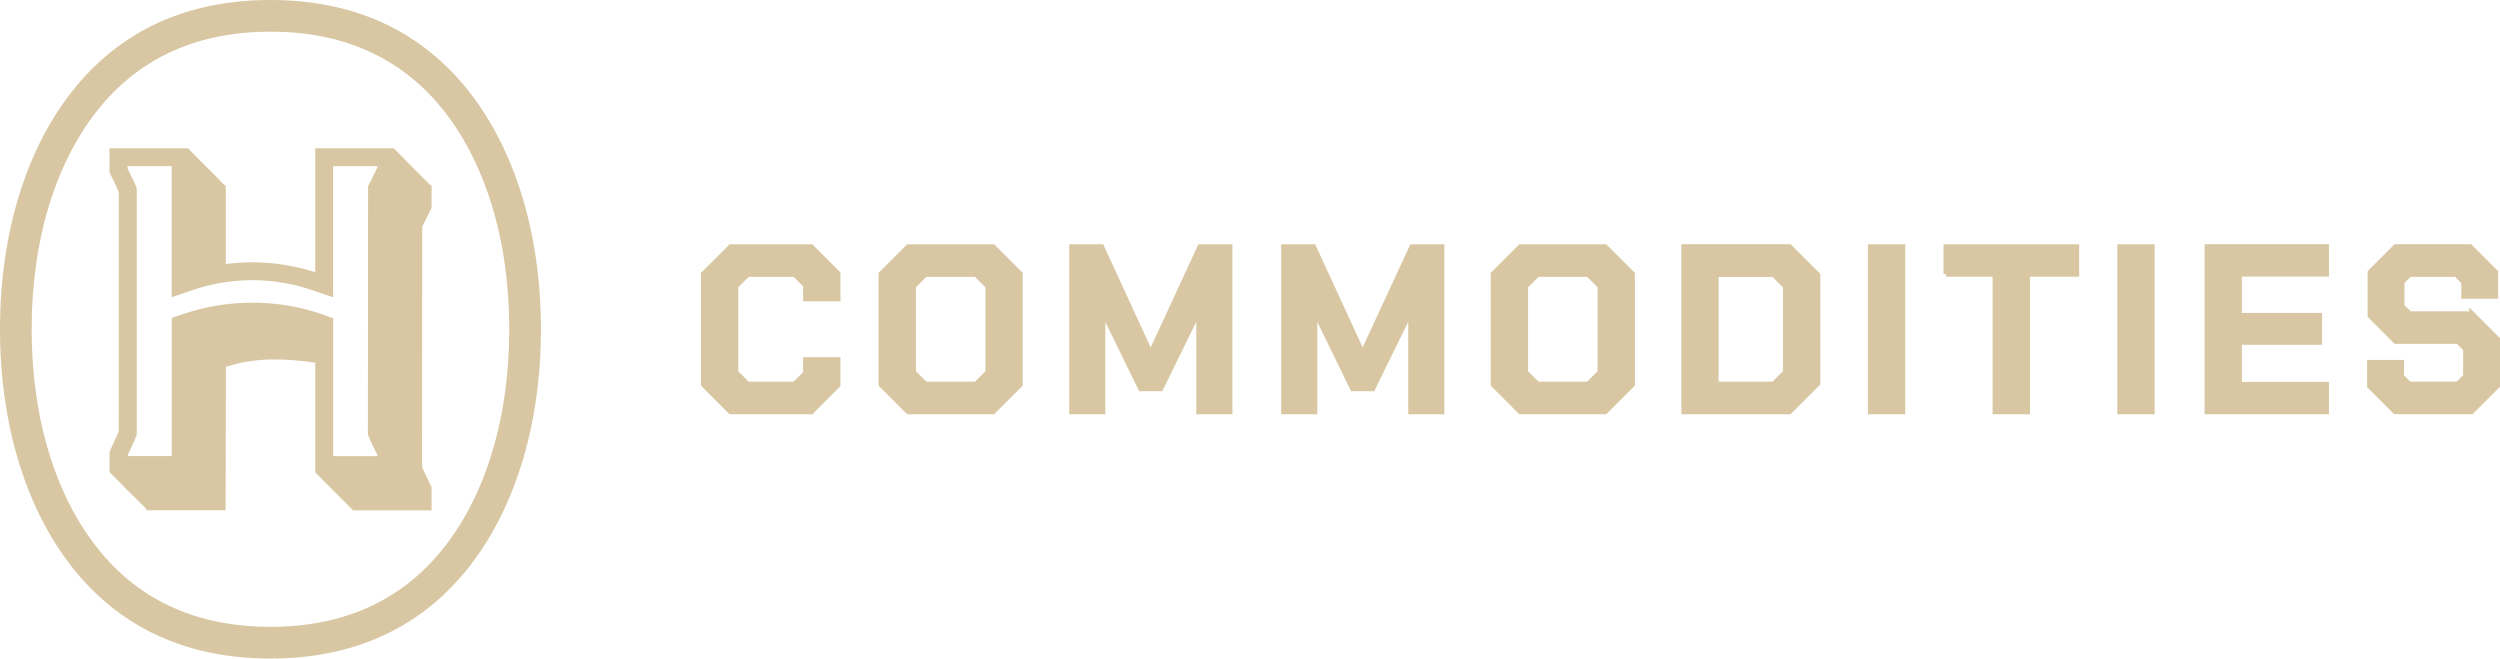
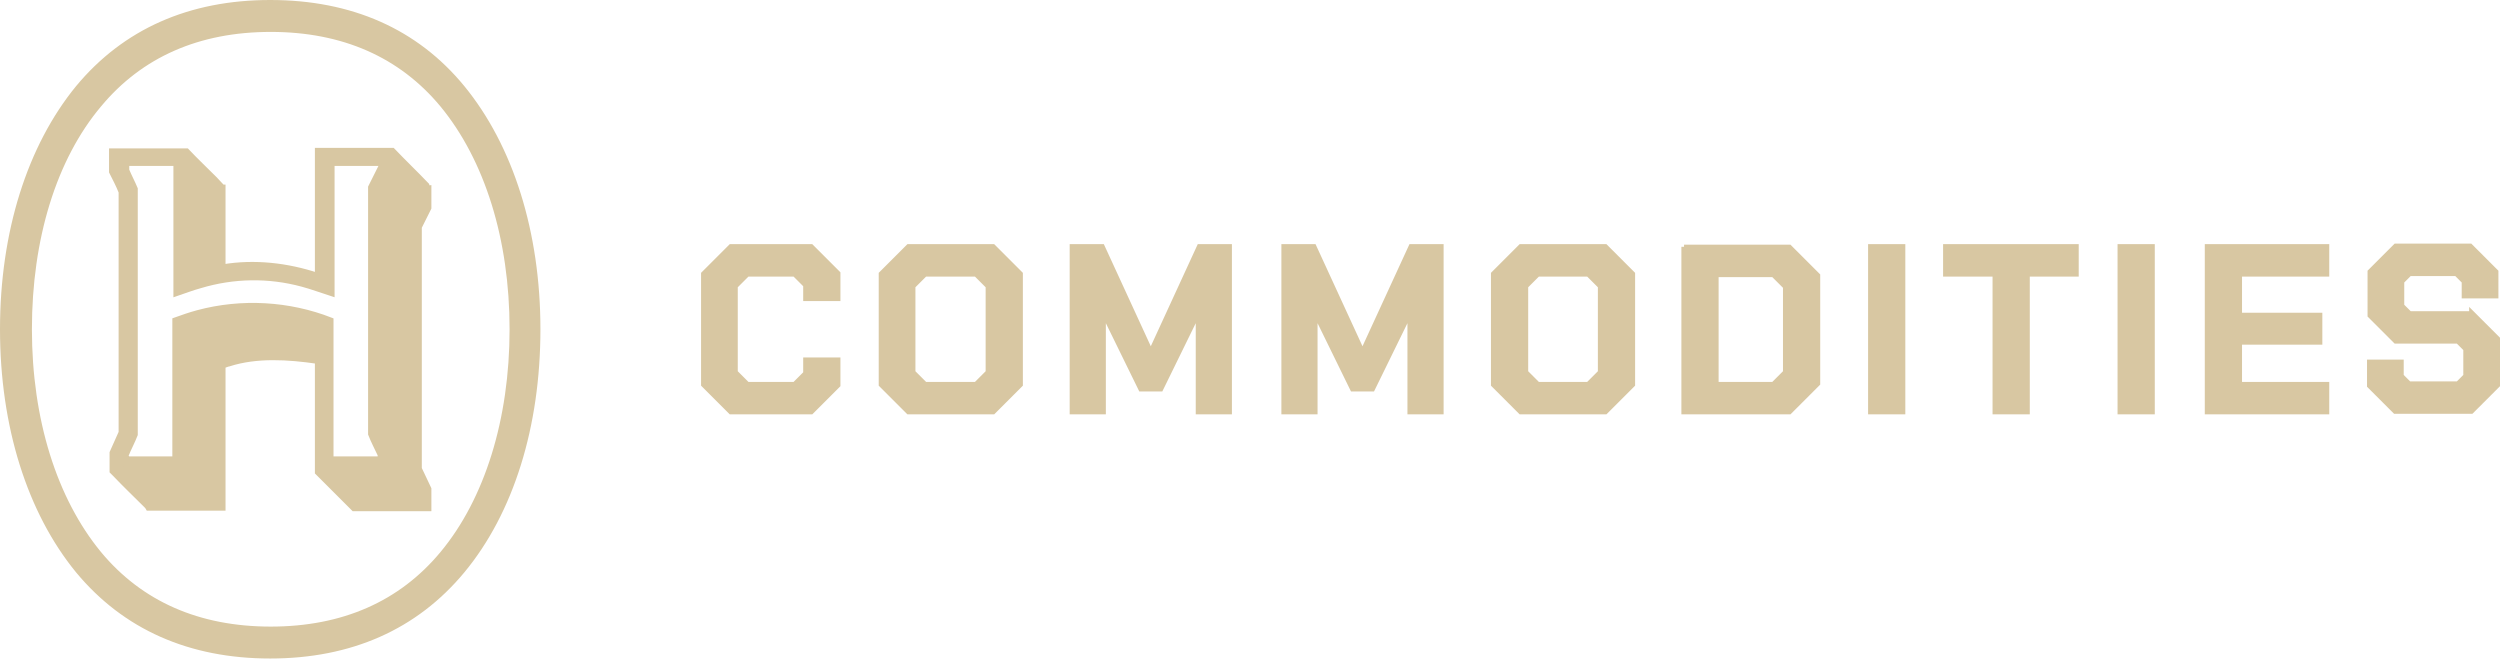
- <svg xmlns="http://www.w3.org/2000/svg" id="Layer_2" data-name="Layer 2" viewBox="0 0 470.02 123.81">
-   <defs>
-     <style>
-       .cls-1 {
-         fill: #d8c7a2;
-         stroke: #d8c7a2;
-         stroke-miterlimit: 10;
-       }
-     </style>
-   </defs>
-   <g id="Layer_1-2" data-name="Layer 1">
-     <path class="cls-1" d="M398.57,77.38h6.02v-30.96h-6.02v30.96ZM137.38,46.42l-5.09,5.09v20.79l5.09,5.09h15.13l5-5v-4.73h-6.02v2.52l-2.08,2.08h-8.85l-2.26-2.26v-16.19l2.26-2.26h8.85l2.08,2.08v2.52h6.02v-4.73l-5-5h-15.13ZM316.61,46.42v30.96h19.82l5.31-5.31v-20.35l-5.31-5.31h-19.82ZM335.71,70l-2.26,2.26h-10.84v-20.7h10.84l2.26,2.26v16.19ZM170.77,46.42l-5.09,5.09v20.79l5.09,5.09h15.92l5.09-5.09v-20.79l-5.09-5.09h-15.92ZM185.77,70l-2.26,2.26h-9.55l-2.26-2.26v-16.19l2.26-2.26h9.55l2.26,2.26v16.19ZM464.74,59.03h-11.72l-1.46-1.46v-4.56l1.46-1.46h8.76l1.46,1.46v2.65h5.93v-4.47l-4.78-4.78h-13.98l-4.78,4.78v8.18l4.78,4.78h11.72l1.46,1.46v5.13l-1.5,1.5h-9.16l-1.46-1.46v-2.61h-5.93v4.42l4.78,4.78h14.33l4.87-4.87v-8.71l-4.78-4.78ZM414.98,77.38h22.38v-5.09h-16.37v-7.96h15.08v-5h-15.08v-7.83h16.37v-5.09h-22.38v30.96ZM285.86,46.42l-5.09,5.09v20.79l5.09,5.09h15.92l5.09-5.09v-20.79l-5.09-5.09h-15.92ZM300.86,70l-2.26,2.26h-9.55l-2.26-2.26v-16.19l2.26-2.26h9.55l2.26,2.26v16.19ZM216.38,66.41h-.09l-9.2-19.99h-5.57v30.96h5.79v-18.84h.09l7.08,14.51h3.72l7.12-14.51h.09v18.84h5.79v-30.96h-5.57l-9.25,19.99ZM351.68,77.38h6.02v-30.96h-6.02v30.96ZM365.88,51.51h9.25v25.88h6.02v-25.88h9.25v-5.09h-24.51v5.09ZM256.23,66.41h-.09l-9.2-19.99h-5.57v30.96h5.79v-18.84h.09l7.08,14.51h3.72l7.12-14.51h.09v18.84h5.79v-30.96h-5.57l-9.25,19.99ZM50.85.5c-15.14,0-27.29,5.39-36.12,16.02C5.55,27.57.5,43.69.5,61.9s5.05,34.33,14.23,45.39c8.83,10.63,20.98,16.02,36.12,16.02s27.29-5.39,36.12-16.02c9.18-11.05,14.23-27.17,14.23-45.39s-5.05-34.33-14.23-45.39C78.15,5.89,65.99.5,50.85.5ZM83.16,104.12c-7.84,9.44-18.71,14.23-32.31,14.23s-24.47-4.79-32.31-14.23c-8.44-10.16-13.09-25.16-13.09-42.22s4.65-32.06,13.09-42.22c7.84-9.44,18.71-14.23,32.31-14.23s24.47,4.79,32.31,14.23c8.44,10.16,13.09,25.16,13.09,42.22s-4.65,32.06-13.09,42.22ZM80.24,34.84c-2.14-2.15-4.31-4.3-6.42-6.46h-14.06v23.48c-5.69-1.91-11.86-2.56-17.81-1.63v-15.04s-.18-.09-.2-.11c-.42-.39-.89-.95-1.29-1.36-1.76-1.78-3.6-3.53-5.31-5.34h-14.06v3.93c.59,1.24,1.26,2.47,1.75,3.75l-.02,45.19-1.72,3.78v3.54c0,.05.49.47.57.55,1.91,1.96,3.85,3.91,5.82,5.82.15.14.33.31.41.5h14.02l.05-26.76s.04-.04.06-.06c.16-.1.82-.27,1.04-.34,5.35-1.68,11.15-1.35,16.7-.53h0v20.86s6.81,6.84,6.81,6.84h14.06v-3.71l-1.79-3.81.03-45.42,1.76-3.56v-3.75c-.14-.07-.28-.23-.39-.34ZM71.46,31.58l-1.76,3.58-.03,46.44c.51,1.32,1.19,2.59,1.8,3.87v.79h-9.33v-26.07c-7.92-3.14-16.75-3.63-25-1.44-1.47.39-2.9.92-4.35,1.37v26.07l-.06.06h-8.61c-.34,0-.62-.28-.62-.62,0-.09.02-.17.05-.25.55-1.25,1.19-2.47,1.66-3.75v-46.15c-.46-1.19-1.08-2.33-1.63-3.49-.06-.12-.09-.25-.09-.38v-.88h9.23l.06.06v24.4c1.52-.48,3-1.07,4.52-1.53,6.26-1.87,12.93-1.98,19.25-.29,1.89.51,3.71,1.23,5.58,1.82,0,0,0,0,0,0v-24.46h9.33v.84Z" />
+ <svg xmlns="http://www.w3.org/2000/svg" id="a" viewBox="0 0 470 123.8">
+   <g id="b">
+     <path d="M398.6,77.4h6v-31h-6v31ZM137.4,46.4l-5.1,5.1v20.8l5.1,5.1h15.1l5-5v-4.7h-6v2.5l-2.1,2.1h-8.9l-2.3-2.3v-16.2l2.3-2.3h8.9l2.1,2.1v2.5h6v-4.7l-5-5s-15.1,0-15.1,0ZM316.6,46.4v31h19.8l5.3-5.3v-20.3l-5.3-5.3h-19.8ZM335.7,70l-2.3,2.3h-10.8v-20.7h10.8l2.3,2.3v16.2h0ZM170.8,46.4l-5.1,5.1v20.8l5.1,5.1h15.9l5.1-5.1v-20.8l-5.1-5.1s-15.9,0-15.9,0ZM185.8,70l-2.3,2.3h-9.6l-2.3-2.3v-16.2l2.3-2.3h9.6l2.3,2.3v16.2ZM464.7,59h-11.7l-1.5-1.5v-4.6l1.5-1.5h8.8l1.5,1.5v2.7h5.9v-4.5l-4.8-4.8h-14l-4.8,4.8v8.2l4.8,4.8h11.7l1.5,1.5v5.1l-1.5,1.5h-9.2l-1.5-1.5v-2.6h-5.9v4.4l4.8,4.8h14.3l4.9-4.9v-8.7l-4.8-4.8h0ZM415,77.4h22.4v-5.1h-16.4v-8h15.1v-5h-15.1v-7.8h16.4v-5.1h-22.4v31h0ZM285.9,46.4l-5.1,5.1v20.8l5.1,5.1h15.9l5.1-5.1v-20.8l-5.1-5.1s-15.9,0-15.9,0ZM300.9,70l-2.3,2.3h-9.5l-2.3-2.3v-16.2l2.3-2.3h9.5l2.3,2.3v16.2ZM216.4,66.4h0l-9.2-20h-5.6v31h5.8v-18.8h0l7.1,14.5h3.7l7.1-14.5h0v18.8h5.8v-31h-5.6l-9.2,20h0ZM351.7,77.4h6v-31h-6v31ZM365.9,51.5h9.2v25.9h6v-25.9h9.2v-5.1h-24.5v5.1h0ZM256.2,66.4h0l-9.2-20h-5.6v31h5.8v-18.8h0l7.1,14.5h3.7l7.1-14.5h0v18.8h5.8v-31h-5.6l-9.2,20h0ZM50.8.5c-15.1,0-27.3,5.4-36.1,16C5.6,27.6.5,43.7.5,61.9s5.1,34.3,14.2,45.4c8.8,10.6,21,16,36.1,16s27.3-5.4,36.1-16c9.2-11.1,14.2-27.2,14.2-45.4s-5.1-34.3-14.2-45.4C78.2,5.9,66,.5,50.8.5ZM83.2,104.1c-7.8,9.4-18.7,14.2-32.3,14.2s-24.5-4.8-32.3-14.2c-8.4-10.2-13.1-25.2-13.1-42.2s4.6-32.1,13.1-42.2c7.8-9.4,18.7-14.2,32.3-14.2s24.5,4.8,32.3,14.2c8.4,10.2,13.1,25.2,13.1,42.2s-4.7,32.1-13.1,42.2ZM80.2,34.8c-2.1-2.2-4.3-4.3-6.4-6.5h-14.1v23.5c-5.7-1.9-11.9-2.6-17.8-1.6v-15s-.2,0-.2-.1c-.4-.4-.9-1-1.3-1.4-1.8-1.8-3.6-3.5-5.3-5.3h-14.1v3.9c.6,1.2,1.3,2.5,1.8,3.8v45.2s-1.7,3.8-1.7,3.8v3.5c0,0,.5.5.6.6,1.9,2,3.9,3.9,5.8,5.8.1.1.3.3.4.5h14v-26.8s0,0,.1,0c.2,0,.8-.3,1-.3,5.3-1.7,11.2-1.3,16.7-.5h0v20.9l6.8,6.8h14.1v-3.7l-1.8-3.8v-45.4s1.8-3.6,1.8-3.6v-3.8c-.1,0-.3-.2-.4-.3h0ZM71.5,31.6l-1.8,3.6v46.4c.5,1.3,1.2,2.6,1.8,3.9v.8h-9.3v-26.1c-7.9-3.1-16.8-3.6-25-1.4-1.5.4-2.9.9-4.3,1.4v26.1h0c0,0-8.6,0-8.6,0-.3,0-.6-.3-.6-.6s0-.2,0-.2c.5-1.2,1.2-2.5,1.7-3.8v-46.2c-.5-1.2-1.1-2.3-1.6-3.5,0-.1,0-.2,0-.4v-.9h9.3v24.5c1.5-.5,3-1.1,4.5-1.5,6.3-1.9,12.9-2,19.2-.3,1.9.5,3.7,1.2,5.6,1.8h0v-24.5h9.3v.8h0Z" style="fill:#d8c7a2; stroke:#d8c7a2; stroke-miterlimit:10;" />
  </g>
</svg>
